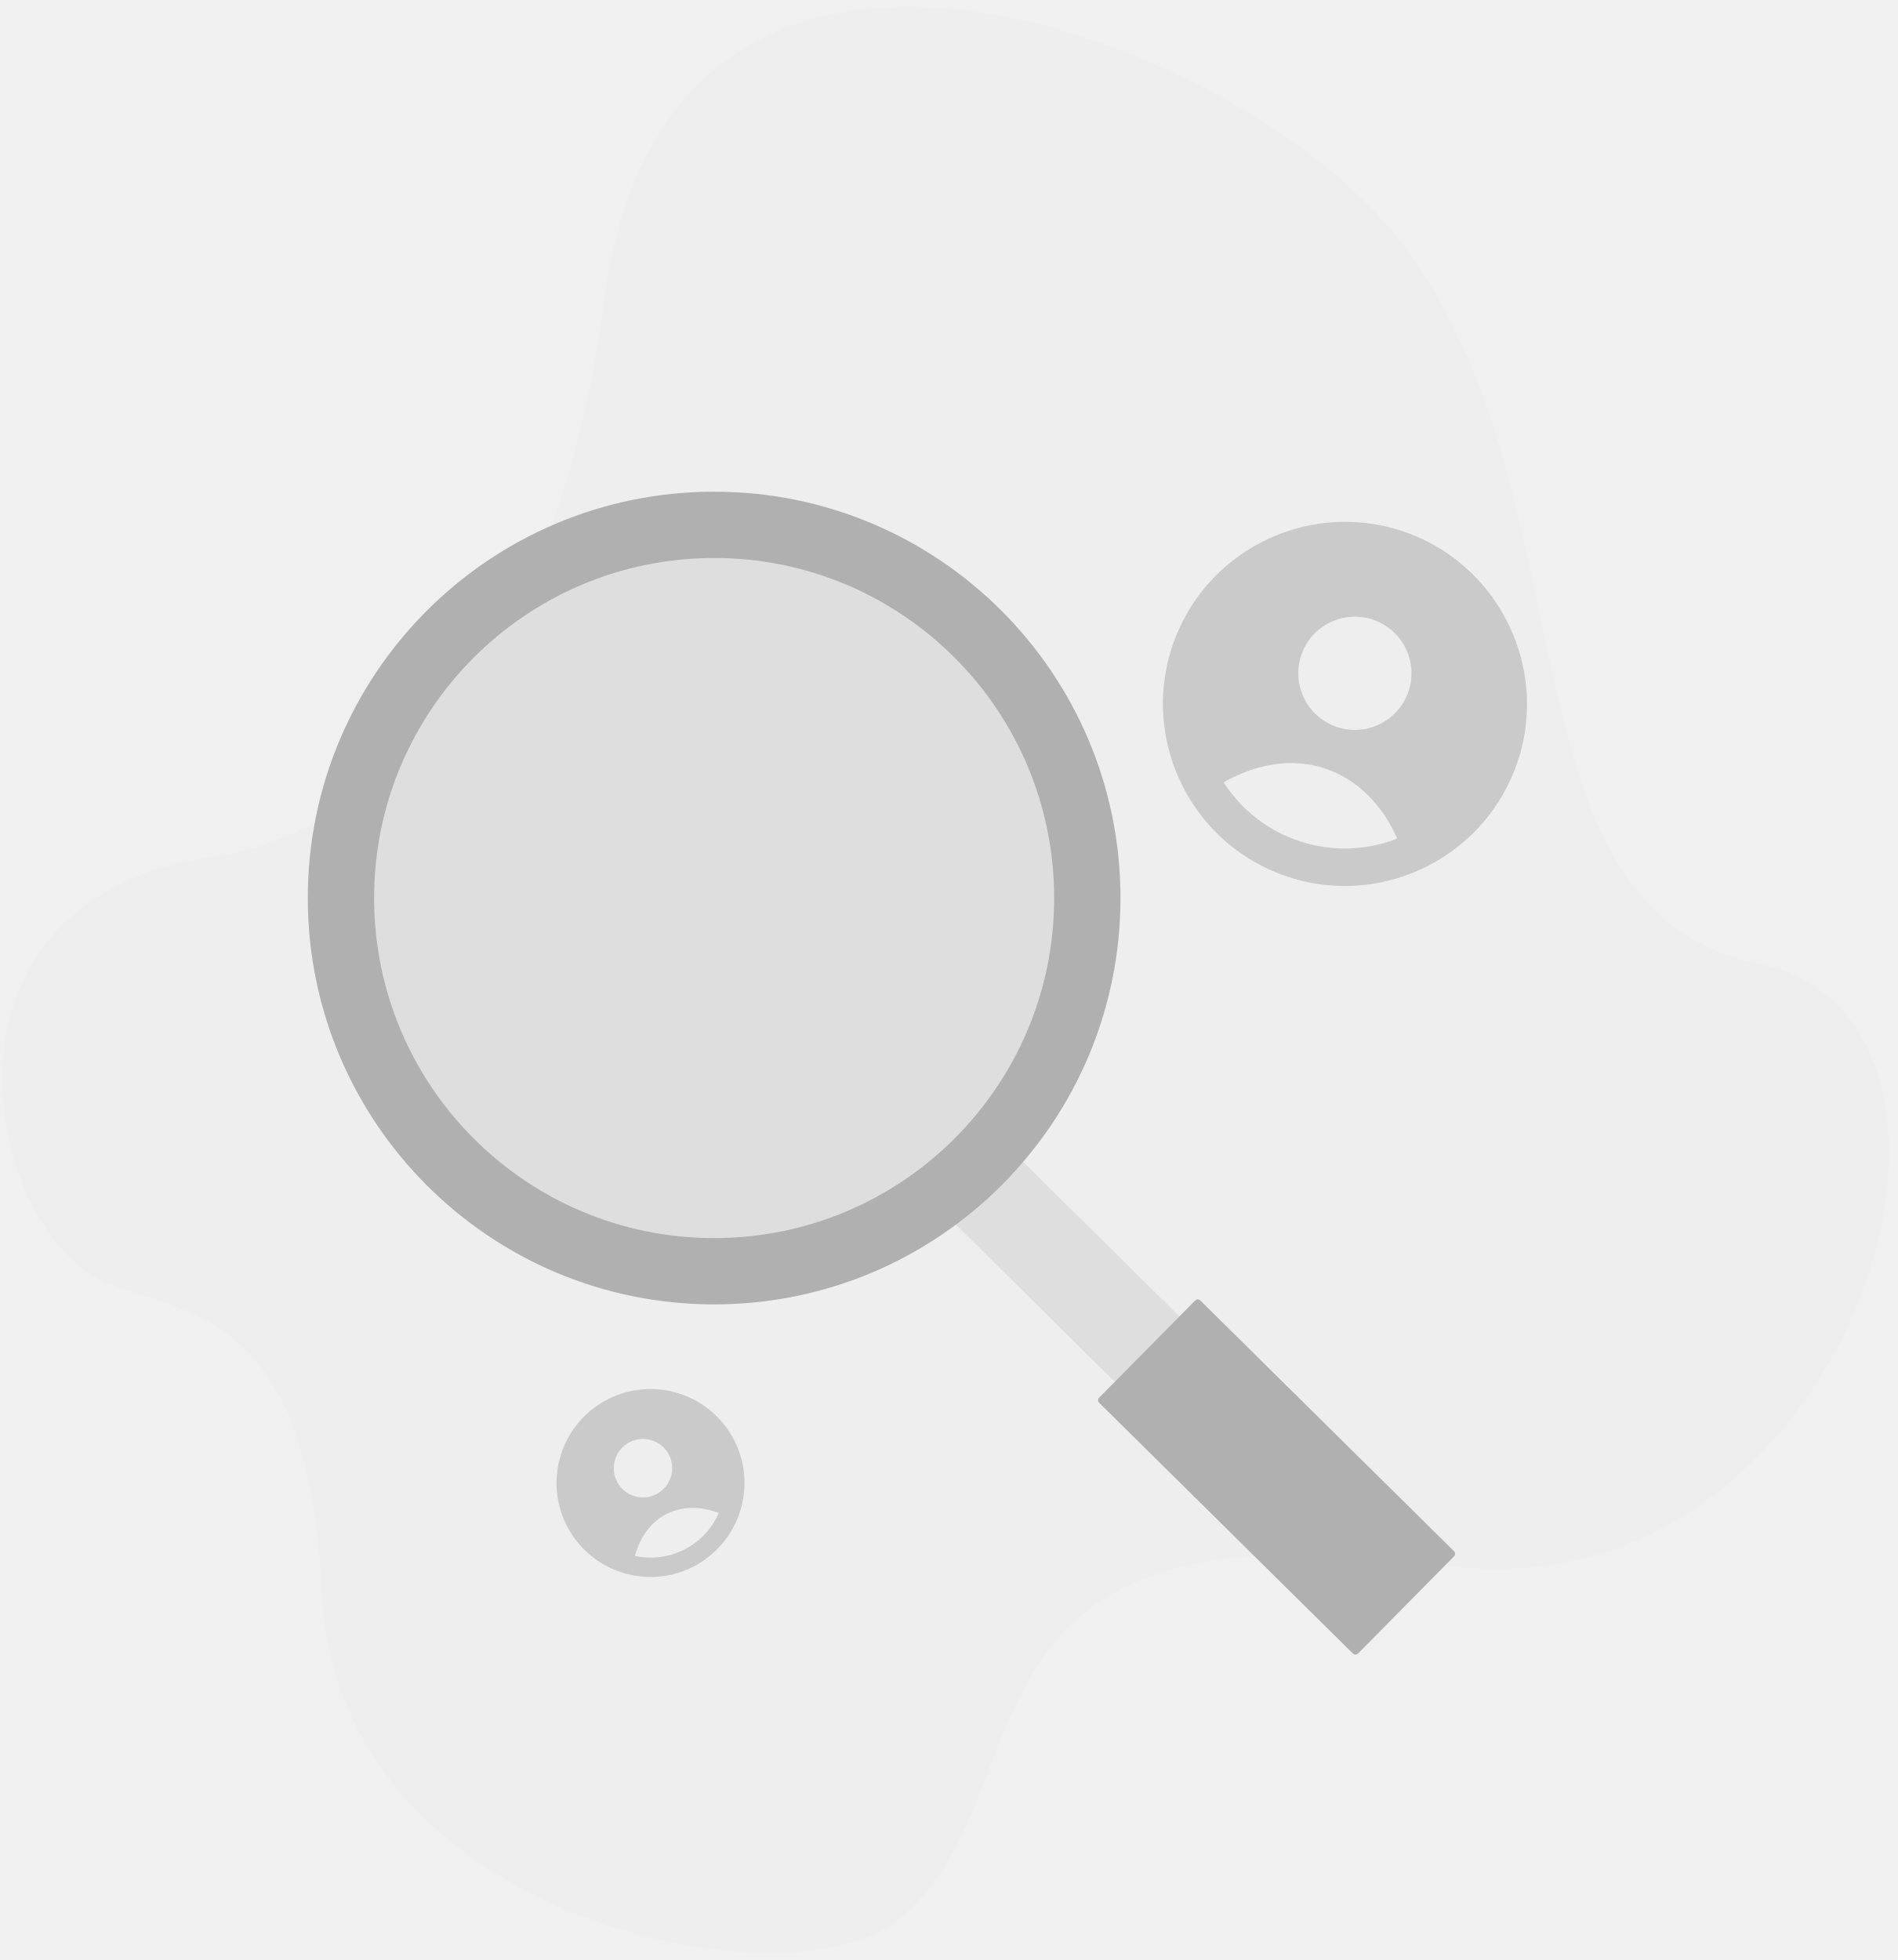
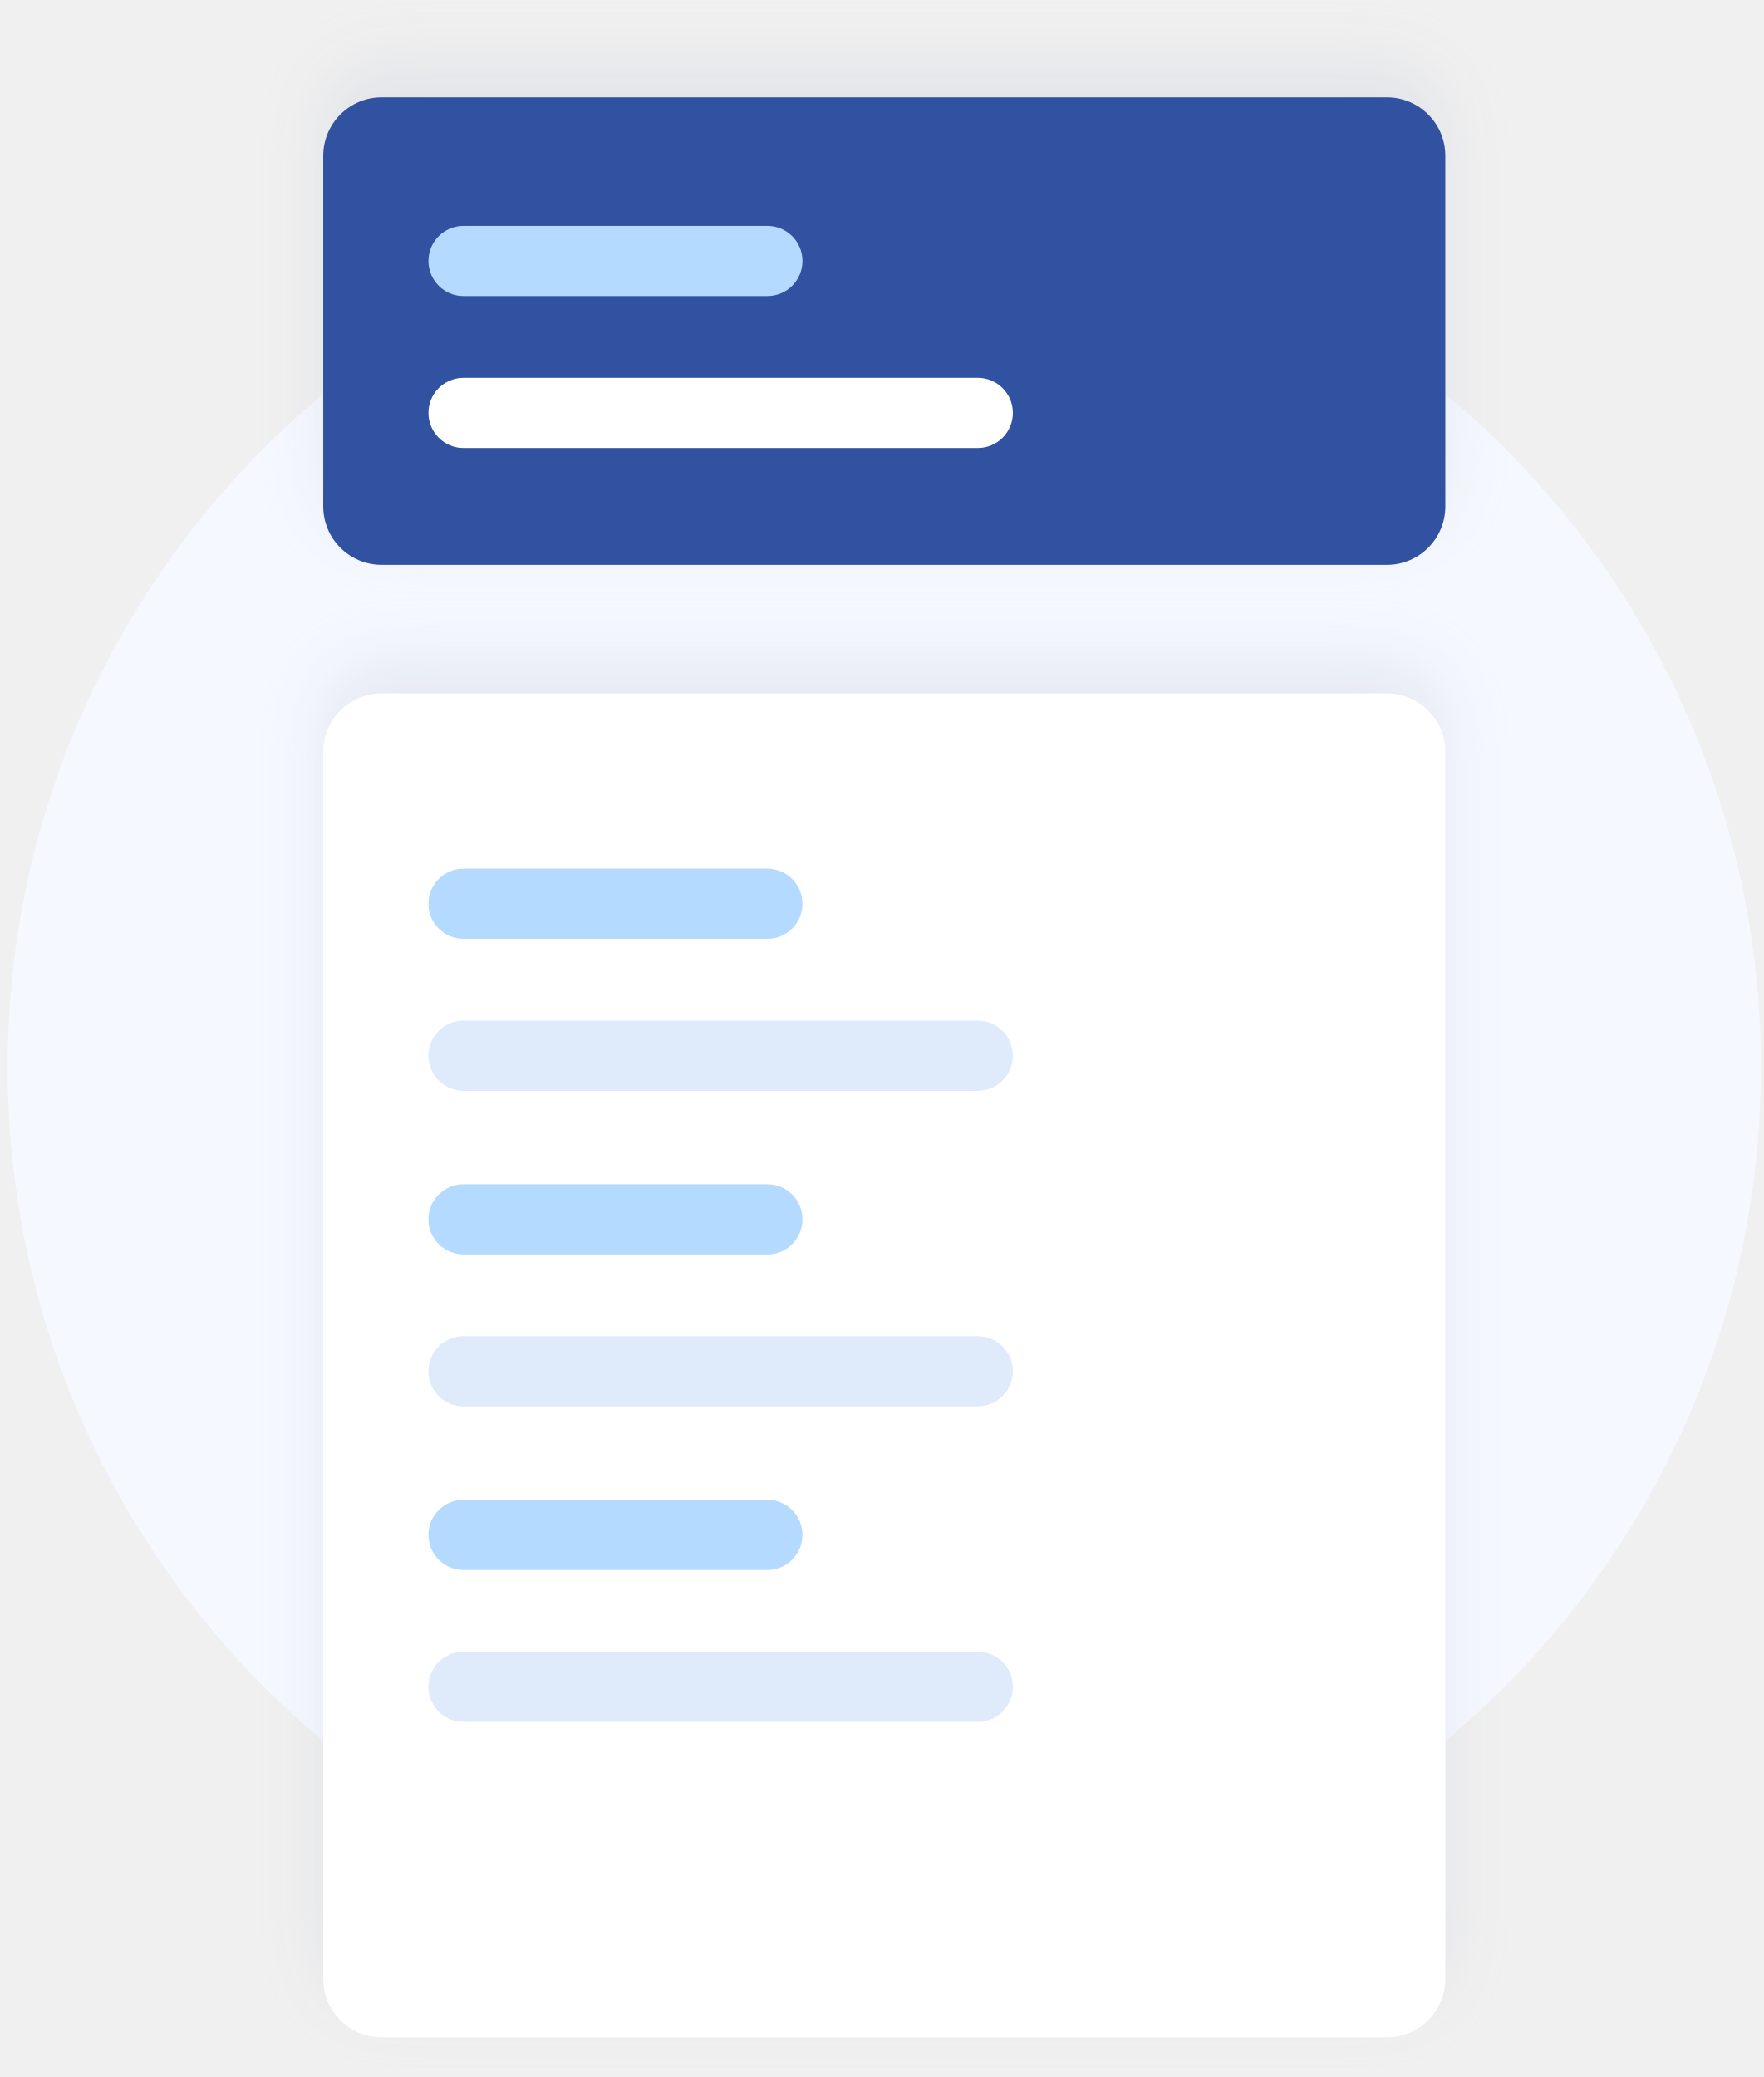
- <svg xmlns="http://www.w3.org/2000/svg" width="182" height="188" viewBox="0 0 182 188" fill="none">
-   <path d="M19.259 82.345C19.259 82.345 51.106 81.07 57.989 28.719C64.1 -17.773 117.804 3.389 133.327 21.922C153.437 45.929 142.717 87.228 168.731 92.445C194.745 97.662 177.758 155.669 138.27 150.116C89.148 143.21 101.033 171.914 86.287 184.063C75.704 192.782 32.31 184.389 30.864 152.736C29.647 126.101 18.412 126.185 10.448 123.165C-1.038 118.809 -8.275 87.264 19.259 82.345Z" fill="#EEEEEE" />
-   <path d="M127.523 140.483L96.233 109.565L90.038 115.836L121.327 146.754L127.523 140.483Z" fill="#DEDEDE" />
-   <path d="M139.475 148.791L115.132 124.737C114.996 124.603 114.778 124.604 114.644 124.74L105.43 134.064C105.296 134.199 105.298 134.418 105.433 134.552L129.776 158.606C129.912 158.74 130.13 158.739 130.264 158.603L139.478 149.279C139.612 149.143 139.611 148.925 139.475 148.791Z" fill="#B0B0B0" />
-   <path d="M68.502 125.115C90.028 125.115 107.478 107.665 107.478 86.138C107.478 64.612 90.028 47.162 68.502 47.162C46.976 47.162 29.525 64.612 29.525 86.138C29.525 107.665 46.976 125.115 68.502 125.115Z" fill="#B0B0B0" />
-   <path d="M68.502 118.756C86.515 118.756 101.118 104.153 101.118 86.139C101.118 68.125 86.515 53.523 68.502 53.523C50.488 53.523 35.885 68.125 35.885 86.139C35.885 104.153 50.488 118.756 68.502 118.756Z" fill="#DEDEDE" />
-   <path d="M134.396 50.904C125.253 47.94 115.373 52.952 112.398 62.133C109.434 71.275 114.446 81.155 123.626 84.131C132.807 87.106 142.661 82.045 145.625 72.902C148.589 63.759 143.539 53.867 134.396 50.904ZM131.637 59.415C132.66 59.747 133.562 60.375 134.228 61.22C134.894 62.065 135.294 63.088 135.377 64.161C135.46 65.234 135.223 66.307 134.696 67.244C134.168 68.182 133.374 68.941 132.414 69.427C131.454 69.913 130.372 70.102 129.304 69.972C128.236 69.841 127.231 69.397 126.416 68.694C125.601 67.992 125.014 67.063 124.728 66.026C124.441 64.989 124.47 63.89 124.809 62.869C125.724 60.045 128.812 58.499 131.637 59.415ZM124.735 80.711C121.697 79.732 119.095 77.727 117.373 75.04C120.595 73.209 123.964 72.699 127.011 73.687C130.059 74.675 132.537 77.039 134.024 80.436C131.053 81.603 127.769 81.7 124.735 80.711Z" fill="#CACACA" />
-   <path d="M58.3 134.216C56.712 135.026 55.4 136.289 54.53 137.846C53.66 139.402 53.271 141.181 53.412 142.959C53.553 144.736 54.218 146.431 55.323 147.831C56.428 149.23 57.923 150.27 59.619 150.82C61.315 151.37 63.136 151.404 64.851 150.919C66.567 150.434 68.1 149.451 69.257 148.094C70.414 146.738 71.143 145.068 71.351 143.298C71.559 141.527 71.238 139.734 70.427 138.146C69.338 136.019 67.45 134.41 65.176 133.673C62.903 132.936 60.43 133.131 58.3 134.216ZM60.4 138.329C60.894 138.076 61.453 137.977 62.004 138.042C62.555 138.107 63.075 138.335 63.497 138.696C63.919 139.057 64.224 139.535 64.374 140.07C64.523 140.605 64.511 141.172 64.338 141.7C64.164 142.227 63.838 142.692 63.401 143.034C62.964 143.376 62.434 143.58 61.881 143.621C61.327 143.662 60.773 143.538 60.29 143.264C59.807 142.989 59.417 142.578 59.168 142.082C58.838 141.42 58.782 140.655 59.013 139.952C59.244 139.25 59.742 138.666 60.4 138.329V138.329ZM65.653 148.621C64.187 149.373 62.505 149.591 60.896 149.238C61.404 147.394 62.447 145.978 63.92 145.227C65.394 144.475 67.161 144.433 68.943 145.131C68.285 146.64 67.121 147.874 65.653 148.621V148.621Z" fill="#CACACA" />
+ <svg xmlns="http://www.w3.org/2000/svg" width="163" height="192" viewBox="0 0 163 192" fill="none">
+   <path d="M81.734 179.697C126.484 179.697 162.761 143.42 162.761 98.67C162.761 53.92 126.484 17.643 81.734 17.643C36.984 17.643 0.707 53.92 0.707 98.67C0.707 143.42 36.984 179.697 81.734 179.697Z" fill="#F5F8FF" />
+   <g filter="url(#filter0_d_1429_40582)">
+     <path d="M128.19 64.099H35.279C32.295 64.099 29.877 66.517 29.877 69.5V182.938C29.877 185.922 32.295 188.34 35.279 188.34H128.19C131.173 188.34 133.592 185.922 133.592 182.938V69.5C133.592 66.517 131.173 64.099 128.19 64.099Z" fill="white" />
+   </g>
+   <path d="M70.928 80.304H42.839C41.049 80.304 39.598 81.755 39.598 83.545C39.598 85.335 41.049 86.786 42.839 86.786H70.928C72.718 86.786 74.169 85.335 74.169 83.545C74.169 81.755 72.718 80.304 70.928 80.304Z" fill="#B4DAFF" />
+   <path d="M90.375 94.349H42.839C41.049 94.349 39.598 95.8 39.598 97.59C39.598 99.38 41.049 100.831 42.839 100.831H90.375C92.165 100.831 93.616 99.38 93.616 97.59C93.616 95.8 92.165 94.349 90.375 94.349Z" fill="#DFEAFB" />
+   <path d="M70.928 109.474H42.839C41.049 109.474 39.598 110.925 39.598 112.715C39.598 114.505 41.049 115.956 42.839 115.956H70.928C72.718 115.956 74.169 114.505 74.169 112.715C74.169 110.925 72.718 109.474 70.928 109.474Z" fill="#B4DAFF" />
+   <path d="M90.375 123.519H42.839C41.049 123.519 39.598 124.97 39.598 126.76C39.598 128.55 41.049 130.001 42.839 130.001H90.375C92.165 130.001 93.616 128.55 93.616 126.76C93.616 124.97 92.165 123.519 90.375 123.519Z" fill="#DFEAFB" />
+   <path d="M70.928 138.644H42.839C41.049 138.644 39.598 140.095 39.598 141.885C39.598 143.675 41.049 145.126 42.839 145.126H70.928C72.718 145.126 74.169 143.675 74.169 141.885C74.169 140.095 72.718 138.644 70.928 138.644Z" fill="#B4DAFF" />
+   <path d="M90.375 152.688H42.839C41.049 152.688 39.598 154.139 39.598 155.929C39.598 157.719 41.049 159.17 42.839 159.17H90.375C92.165 159.17 93.616 157.719 93.616 155.929C93.616 154.139 92.165 152.688 90.375 152.688Z" fill="#DFEAFB" />
+   <g filter="url(#filter1_d_1429_40582)">
+     <path d="M128.19 9H35.279C32.295 9 29.877 11.418 29.877 14.402V46.813C29.877 49.796 32.295 52.215 35.279 52.215H128.19C131.173 52.215 133.592 49.796 133.592 46.813V14.402C133.592 11.418 131.173 9 128.19 9Z" fill="#3052A1" />
+   </g>
+   <path d="M70.93 20.884H42.841C41.051 20.884 39.6 22.335 39.6 24.125C39.6 25.915 41.051 27.366 42.841 27.366H70.93C72.72 27.366 74.171 25.915 74.171 24.125C74.171 22.335 72.72 20.884 70.93 20.884Z" fill="#B4DAFF" />
+   <path d="M90.377 34.929H42.841C41.051 34.929 39.6 36.38 39.6 38.17C39.6 39.96 41.051 41.411 42.841 41.411H90.377C92.167 41.411 93.618 39.96 93.618 38.17C93.618 36.38 92.167 34.929 90.377 34.929Z" fill="white" />
+   <defs>
+     <filter id="filter0_d_1429_40582" x="23.877" y="55.099" width="115.715" height="136.242" filterUnits="userSpaceOnUse" color-interpolation-filters="sRGB">
+       <feFlood flood-opacity="0" result="BackgroundImageFix" />
+       <feColorMatrix in="SourceAlpha" type="matrix" values="0 0 0 0 0 0 0 0 0 0 0 0 0 0 0 0 0 0 127 0" result="hardAlpha" />
+       <feOffset dy="-3" />
+       <feGaussianBlur stdDeviation="3" />
+       <feColorMatrix type="matrix" values="0 0 0 0 0.788 0 0 0 0 0.804 0 0 0 0 0.851 0 0 0 0.349 0" />
+       <feBlend mode="normal" in2="BackgroundImageFix" result="effect1_dropShadow_1429_40582" />
+       <feBlend mode="normal" in="SourceGraphic" in2="effect1_dropShadow_1429_40582" result="shape" />
+     </filter>
+     <filter id="filter1_d_1429_40582" x="23.877" y="0" width="115.715" height="55.214" filterUnits="userSpaceOnUse" color-interpolation-filters="sRGB">
+       <feFlood flood-opacity="0" result="BackgroundImageFix" />
+       <feColorMatrix in="SourceAlpha" type="matrix" values="0 0 0 0 0 0 0 0 0 0 0 0 0 0 0 0 0 0 127 0" result="hardAlpha" />
+       <feOffset dy="-3" />
+       <feGaussianBlur stdDeviation="3" />
+       <feColorMatrix type="matrix" values="0 0 0 0 0.788 0 0 0 0 0.804 0 0 0 0 0.851 0 0 0 0.349 0" />
+       <feBlend mode="normal" in2="BackgroundImageFix" result="effect1_dropShadow_1429_40582" />
+       <feBlend mode="normal" in="SourceGraphic" in2="effect1_dropShadow_1429_40582" result="shape" />
+     </filter>
+   </defs>
</svg>
